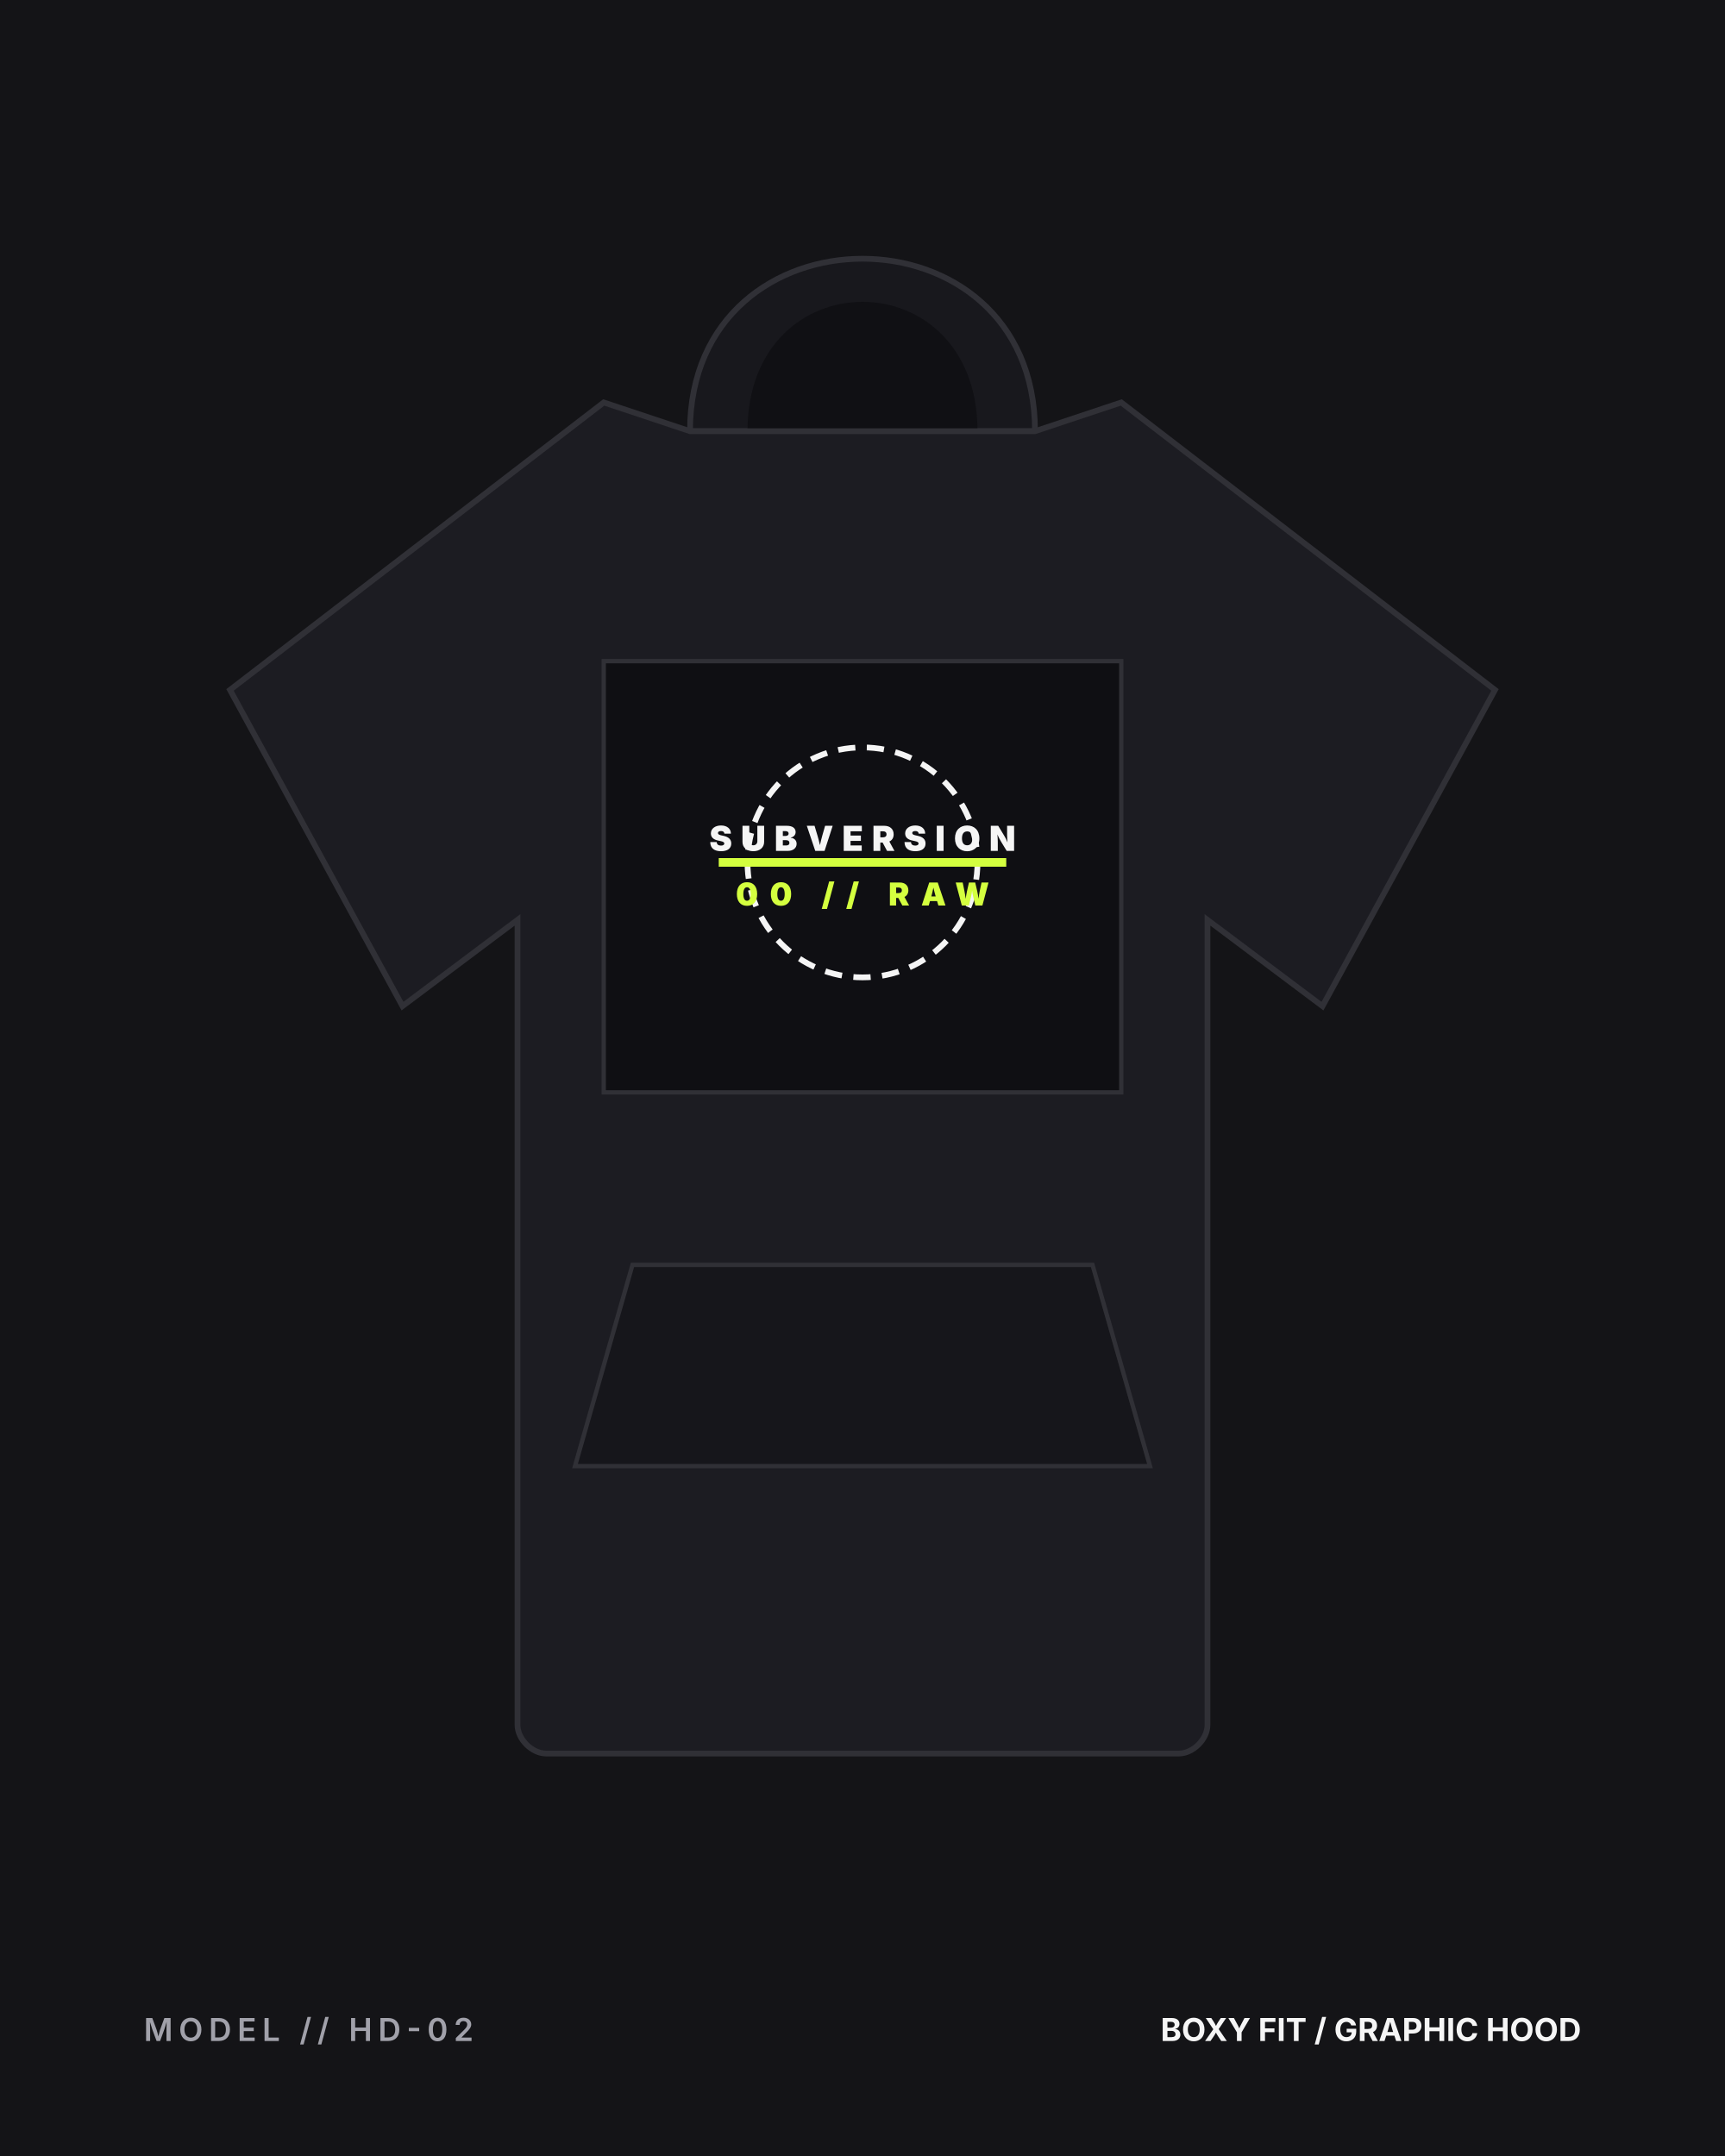
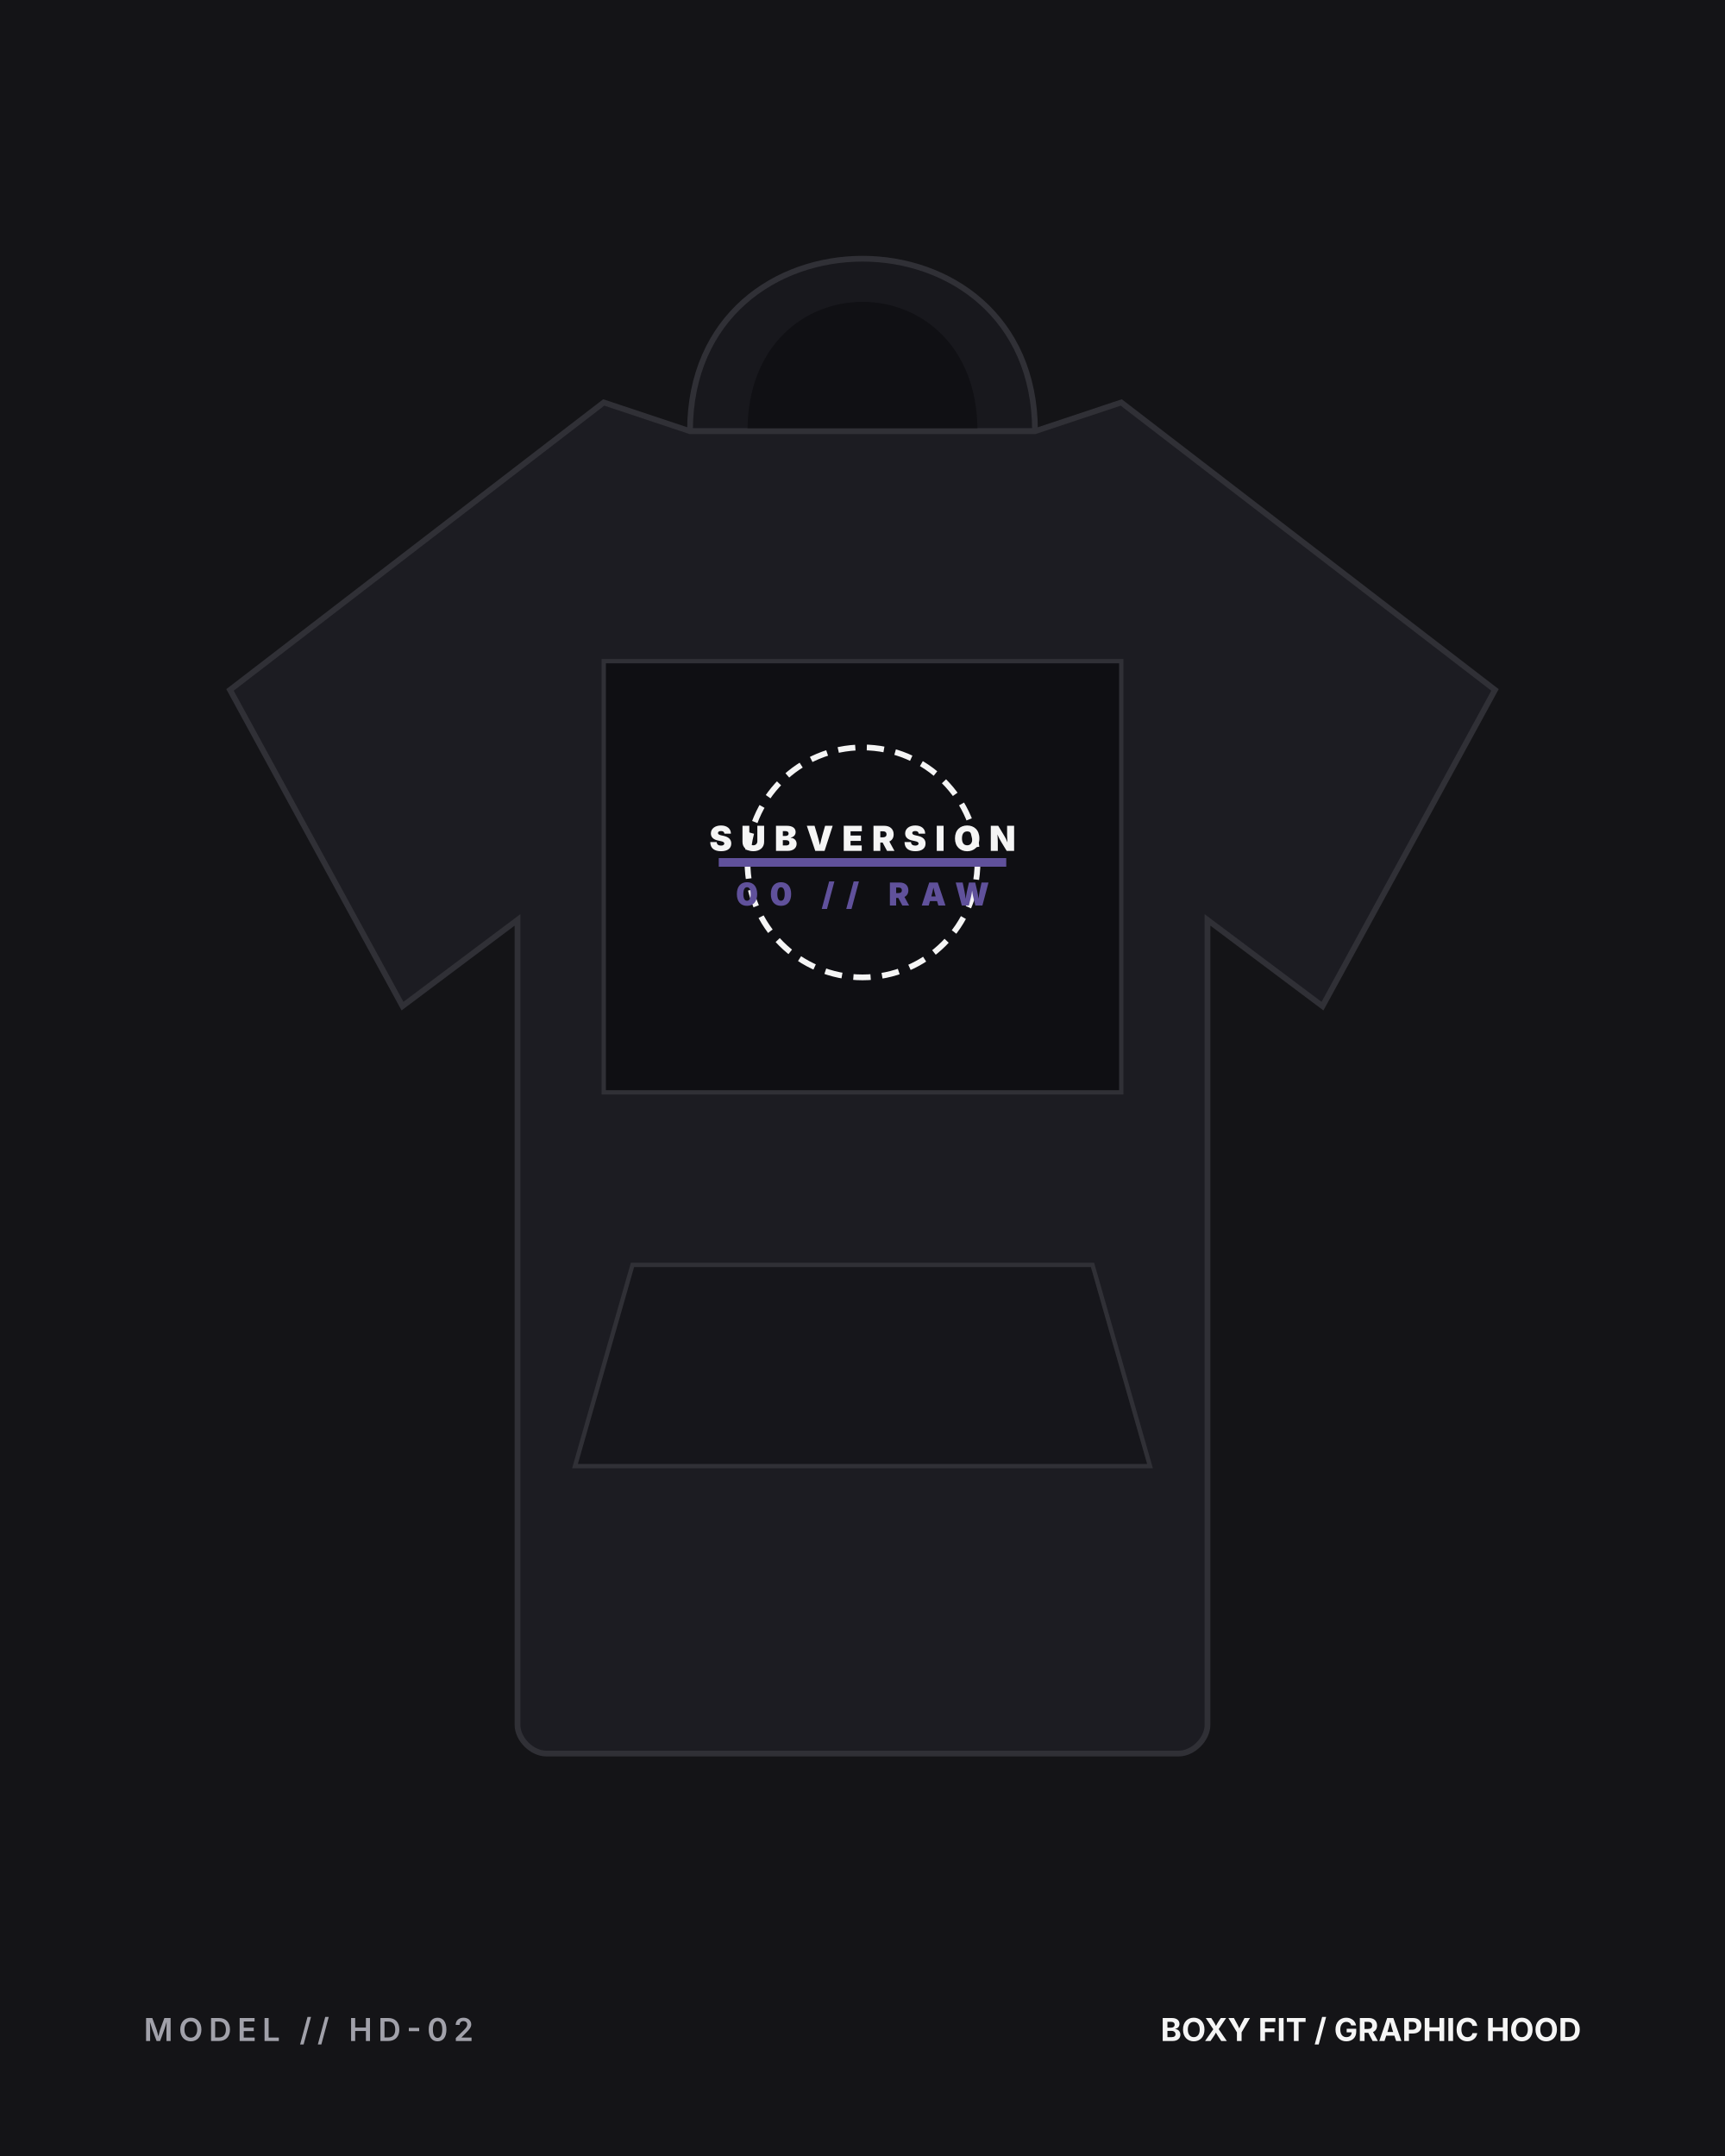
<svg xmlns="http://www.w3.org/2000/svg" viewBox="0 0 600 750" width="100%" height="100%">
  <rect width="600" height="750" fill="#141417" />
  <g transform="translate(50, 30)">
    <path d="M190 120 C190 40 310 40 310 120 Z" fill="#18181D" stroke="#303036" stroke-width="2" />
    <path d="M210 120 C210 60 290 60 290 120 Z" fill="#101014" />
    <path d="M160 110 L190 120 L310 120 L340 110 L470 210 L410 320 L370 290 L370 570 C370 575 365 580 360 580 L140 580 C135 580 130 575 130 570 L130 290 L90 320 L30 210 Z" fill="#1C1C22" stroke="#303036" stroke-width="2" />
    <g transform="translate(160, 200)">
      <rect width="180" height="150" fill="#0F0F13" stroke="#303036" stroke-width="1.5" />
      <circle cx="90" cy="70" r="40" fill="none" stroke="#F5F5F5" stroke-width="2" stroke-dasharray="6,4" />
-       <line x1="40" y1="70" x2="140" y2="70" stroke="#D4FF3F" stroke-width="3" />
+       <line x1="40" y1="70" x2="140" y2="70" stroke="#60519b" stroke-width="3" />
      <text x="90" y="66" fill="#F5F5F5" font-family="'Inter', sans-serif" font-size="12" font-weight="900" letter-spacing="3" text-anchor="middle">SUBVERSION</text>
-       <text x="90" y="85" fill="#D4FF3F" font-family="'Inter', sans-serif" font-size="11" font-weight="900" letter-spacing="4" text-anchor="middle">00 // RAW</text>
+       <text x="90" y="85" fill="#60519b" font-family="'Inter', sans-serif" font-size="11" font-weight="900" letter-spacing="4" text-anchor="middle">00 // RAW</text>
    </g>
    <path d="M170 410 L330 410 L350 480 L150 480 Z" fill="#16161B" stroke="#303036" stroke-width="1.5" />
  </g>
  <text x="50" y="710" fill="#A1A1AA" font-family="'Inter', sans-serif" font-size="11" font-weight="600" letter-spacing="2">MODEL // HD-02</text>
  <text x="550" y="710" fill="#F5F5F5" font-family="'Inter', sans-serif" font-size="11" font-weight="700" text-anchor="end">BOXY FIT / GRAPHIC HOOD</text>
</svg>
